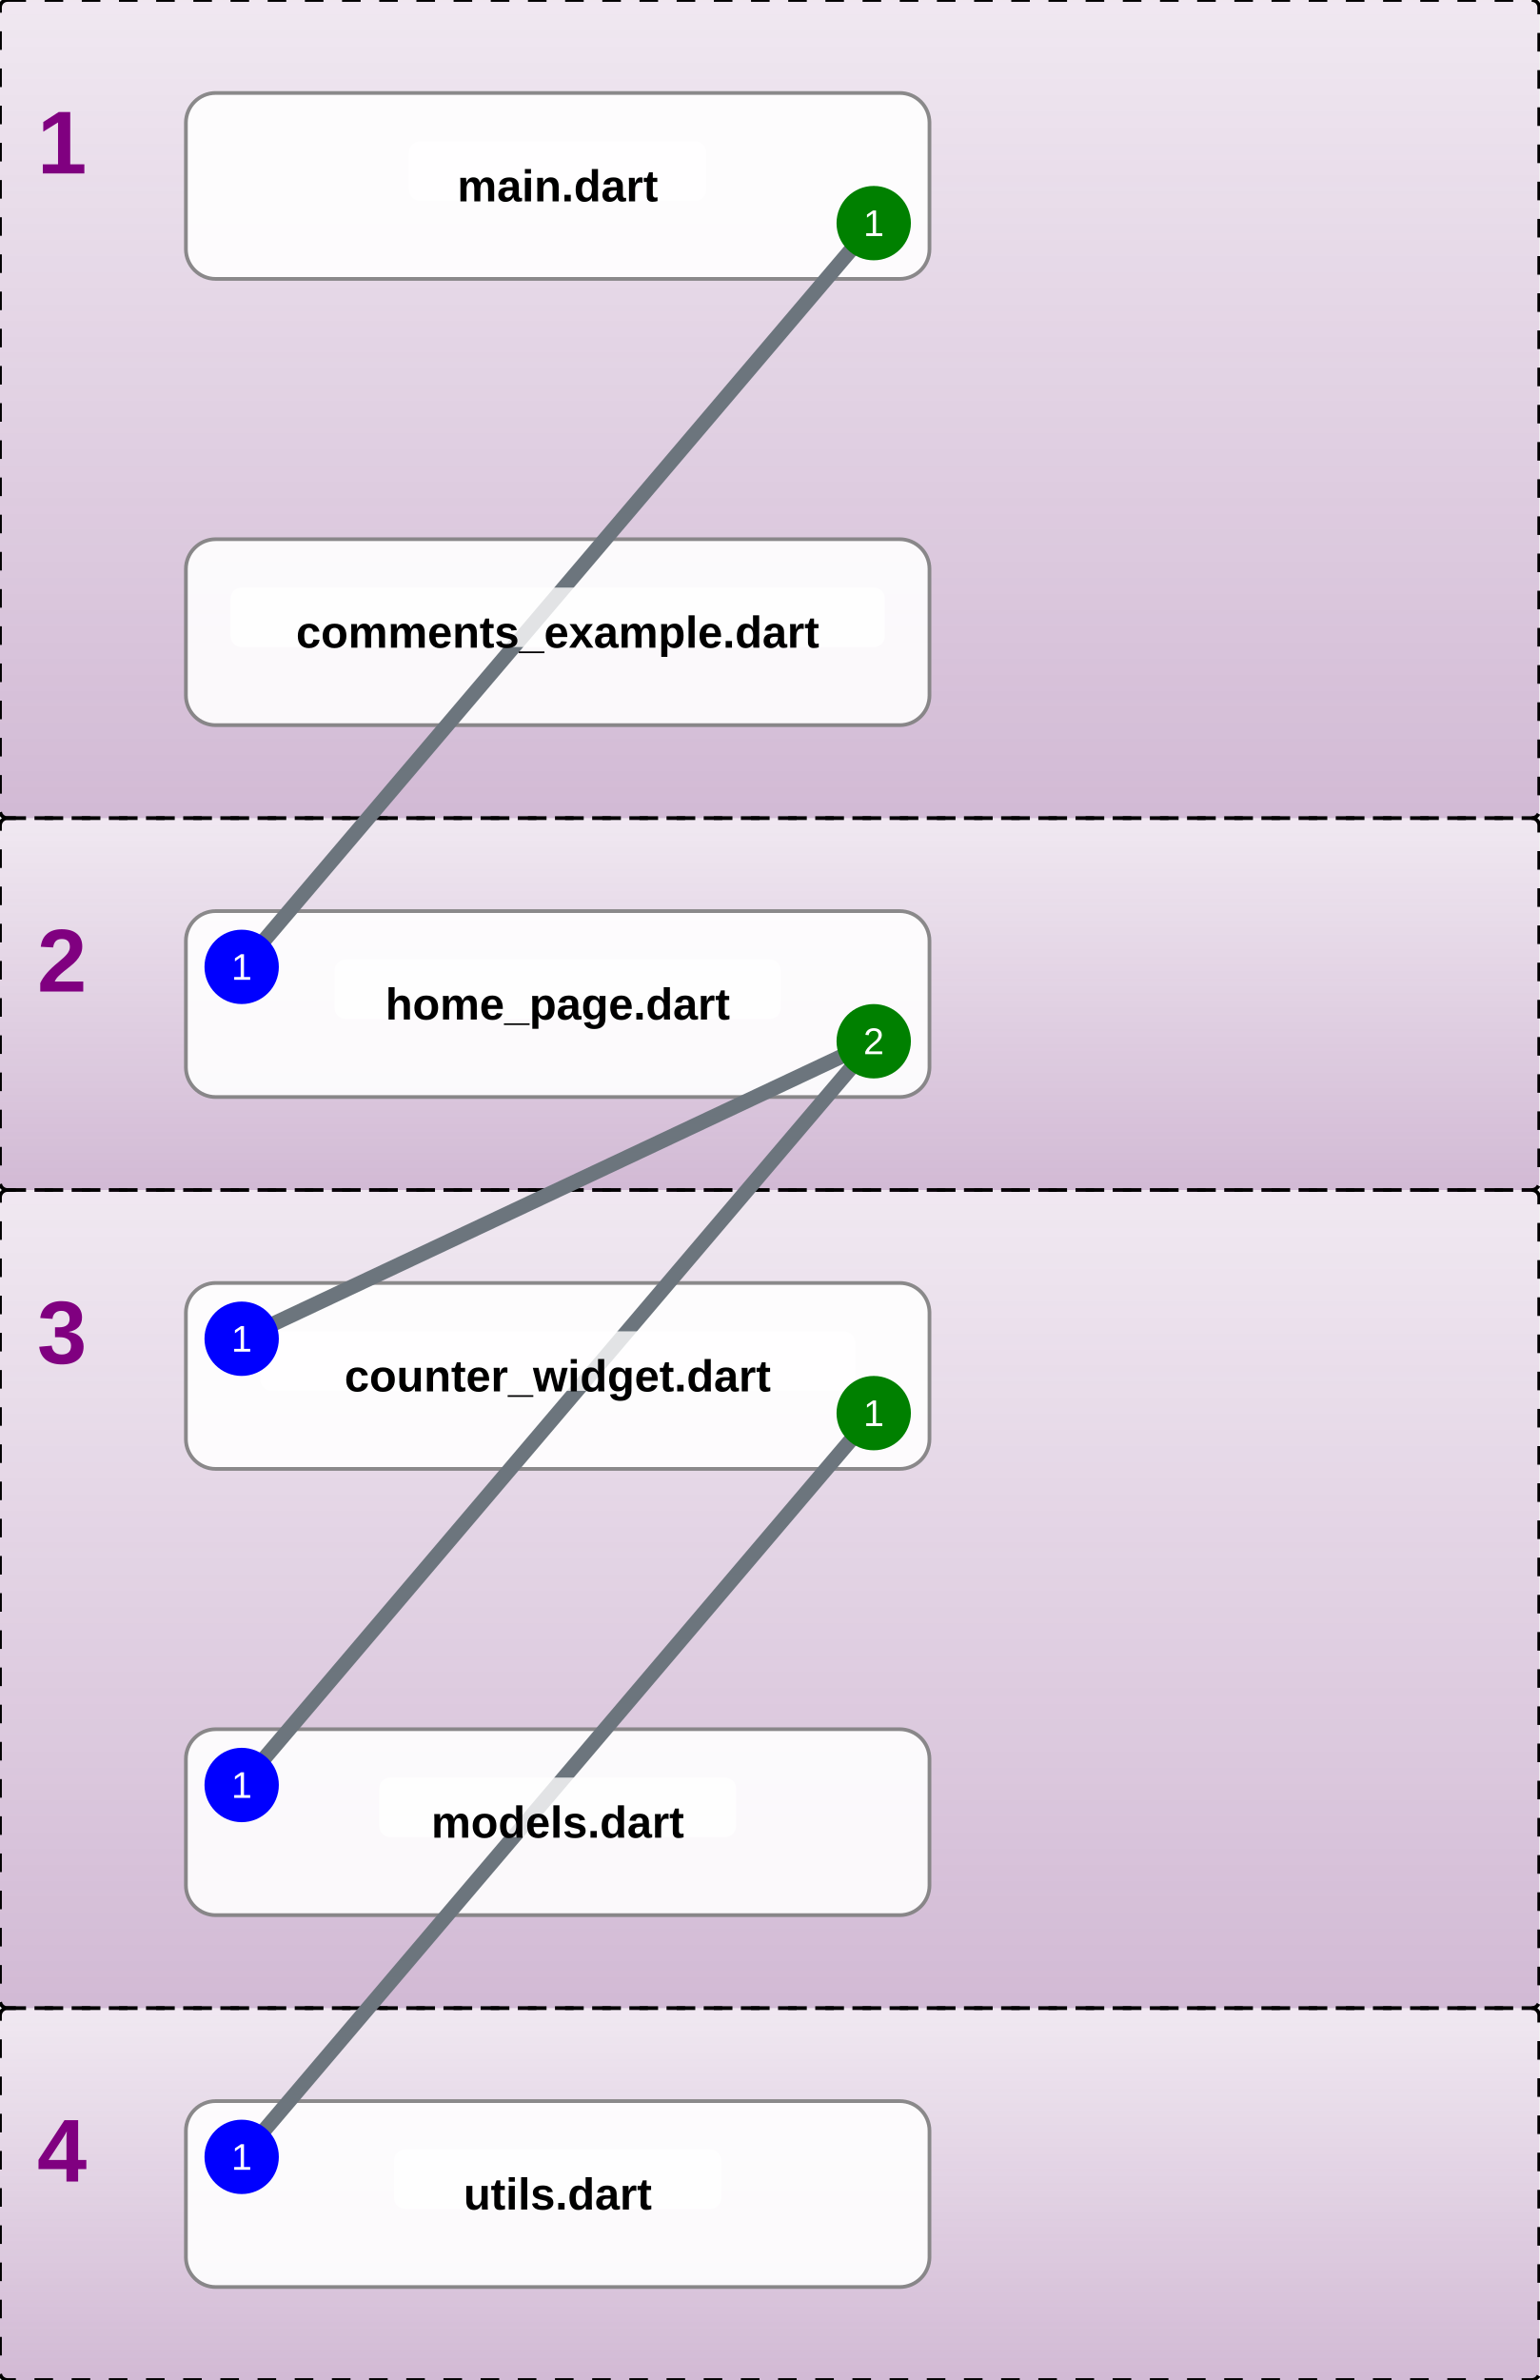
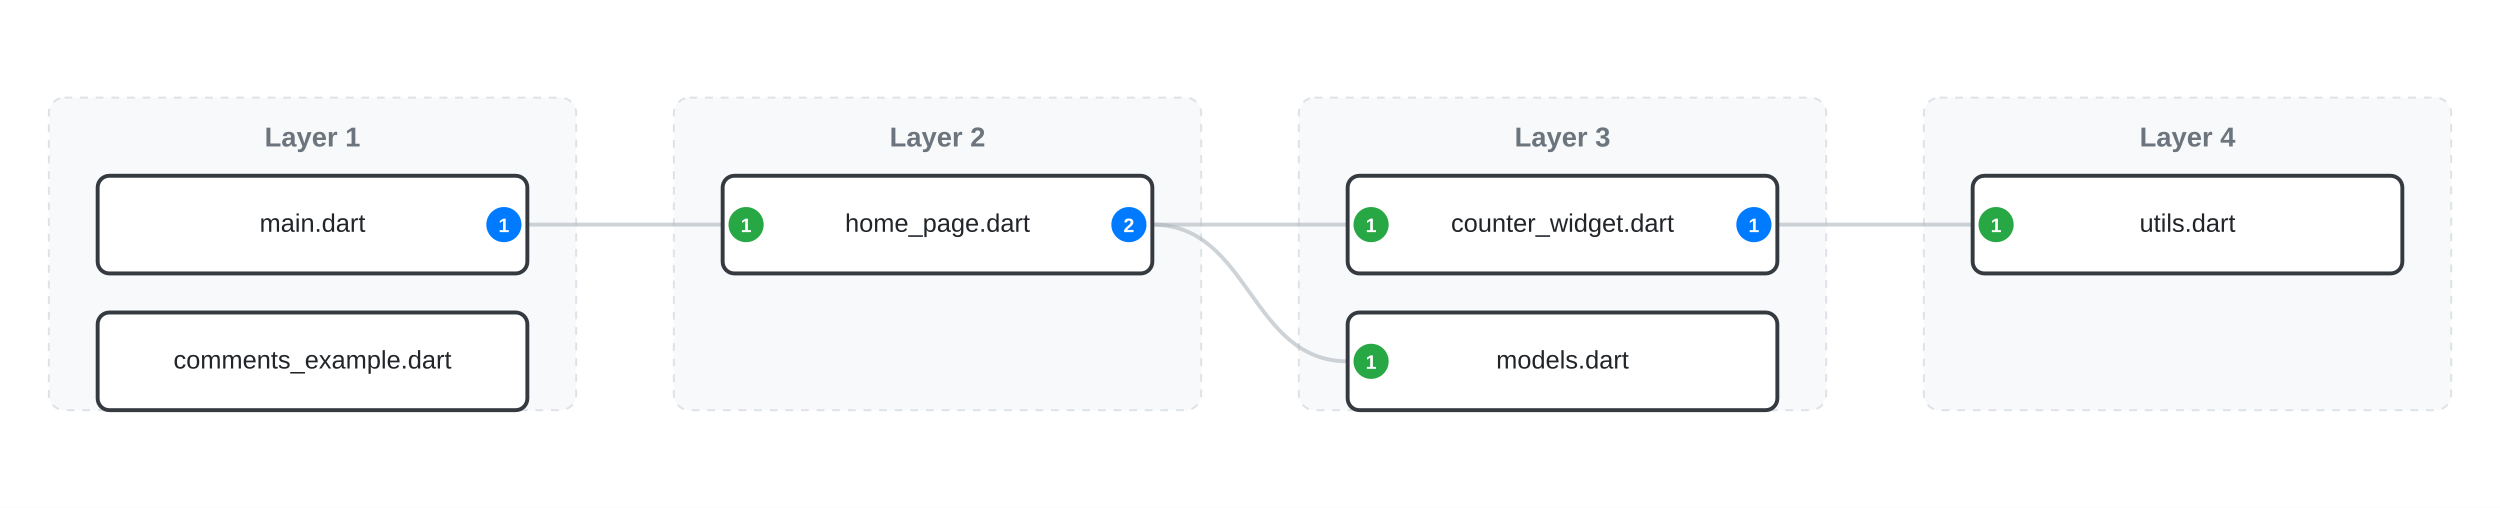
- <svg xmlns="http://www.w3.org/2000/svg" width="414" height="640" viewBox="0 0 414 640" font-family="Arial, Helvetica, sans-serif">
+ <svg xmlns="http://www.w3.org/2000/svg" width="1280" height="260" viewBox="0 0 1280 260" font-family="Arial, Helvetica, sans-serif">
  <style>
-   .layerRectangle {
-     stroke: black;
-     stroke-dasharray: 5,5;
-     fill: url(#layers);
-   }
-   .layerText {
-     fill: purple;
-     font-size: 24px;
-     font-weight: bold;
-   }
-   .nodeFile {
-     fill: #ffffff;
-     stroke: gray;
-     opacity: 0.9;
-   }
-   .nodeName {
-     fill: black;
-     font-weight: bold;
-     text-anchor: middle;
-     dominant-baseline: central;
-   }
-   .line {
-     fill: none;
-     stroke: #377E22;
-     stroke-width: 3;
-     opacity: 0.5;
-   }
-   .line:hover {
-     stroke-width: 6;
-     opacity: 1;
-   }
+   .layerBackground { fill: #f8f9fa; stroke: #dee2e6; stroke-width: 1; stroke-dasharray: 4,4; }
+   .layerTitle { fill: #6c757d; font-size: 14px; font-weight: bold; text-anchor: middle; }
+   .nodeRect { fill: #ffffff; stroke: #343a40; stroke-width: 2; rx: 6; ry: 6; cursor: pointer; }
+   .nodeRect:hover { stroke: #007bff; stroke-width: 3; }
+   .nodeText { fill: #212529; font-size: 13px; font-weight: 500; text-anchor: middle; dominant-baseline: middle; }
+   .edge { fill: none; stroke: #adb5bd; stroke-width: 2; opacity: 0.6; }
+   .edge:hover { stroke: #007bff; stroke-width: 3; opacity: 1.0; }
+   .badge { font-size: 10px; font-weight: bold; fill: white; text-anchor: middle; dominant-baseline: middle; }
</style>
  <rect width="100%" height="100%" fill="white" />
-   <defs>
-     <linearGradient id="layers" gradientTransform="rotate(90)">
-       <stop offset="0%" stop-color="#691872" stop-opacity="0.1" />
-       <stop offset="100%" stop-color="#691872" stop-opacity="0.3" />
-     </linearGradient>
-   </defs>
-   <rect x="0" y="0" width="414" height="220" rx="2" ry="2" class="layerRectangle" />
-   <text x="10" y="30" class="layerText" dominant-baseline="hanging" text-anchor="start">1</text>
-   <rect x="0" y="220" width="414" height="100" rx="2" ry="2" class="layerRectangle" />
-   <text x="10" y="250" class="layerText" dominant-baseline="hanging" text-anchor="start">2</text>
-   <rect x="0" y="320" width="414" height="220" rx="2" ry="2" class="layerRectangle" />
-   <text x="10" y="350" class="layerText" dominant-baseline="hanging" text-anchor="start">3</text>
-   <rect x="0" y="540" width="414" height="100" rx="2" ry="2" class="layerRectangle" />
-   <text x="10" y="570" class="layerText" dominant-baseline="hanging" text-anchor="start">4</text>
-   <rect x="50" y="25.0" width="200" height="50" rx="8" ry="8" class="nodeFile" />
-   <rect x="50" y="145.0" width="200" height="50" rx="8" ry="8" class="nodeFile" />
-   <rect x="50" y="245.0" width="200" height="50" rx="8" ry="8" class="nodeFile" />
-   <rect x="50" y="345.0" width="200" height="50" rx="8" ry="8" class="nodeFile" />
-   <rect x="50" y="465.0" width="200" height="50" rx="8" ry="8" class="nodeFile" />
-   <rect x="50" y="565.0" width="200" height="50" rx="8" ry="8" class="nodeFile" />
-   <line x1="235.0" y1="60.0" x2="65.0" y2="260.0" stroke="#6c757d" stroke-width="4" />
-   <line x1="235.0" y1="380.0" x2="65.0" y2="580.0" stroke="#6c757d" stroke-width="4" />
-   <line x1="235.0" y1="280.0" x2="65.0" y2="360.0" stroke="#6c757d" stroke-width="4" />
-   <line x1="235.0" y1="280.0" x2="65.0" y2="480.0" stroke="#6c757d" stroke-width="4" />
-   <rect x="110.0" y="38.0" width="80" height="16" fill="white" fill-opacity="0.8" rx="3" ry="3" />
-   <text x="150.0" y="50.0" class="nodeName">main.dart</text>
-   <rect x="62.0" y="158.0" width="176" height="16" fill="white" fill-opacity="0.8" rx="3" ry="3" />
-   <text x="150.0" y="170.0" class="nodeName">comments_example.dart</text>
-   <rect x="90.0" y="258.0" width="120" height="16" fill="white" fill-opacity="0.8" rx="3" ry="3" />
-   <text x="150.0" y="270.0" class="nodeName">home_page.dart</text>
-   <rect x="70.0" y="358.0" width="160" height="16" fill="white" fill-opacity="0.8" rx="3" ry="3" />
-   <text x="150.0" y="370.0" class="nodeName">counter_widget.dart</text>
-   <rect x="102.0" y="478.0" width="96" height="16" fill="white" fill-opacity="0.8" rx="3" ry="3" />
-   <text x="150.0" y="490.0" class="nodeName">models.dart</text>
-   <rect x="106.0" y="578.0" width="88" height="16" fill="white" fill-opacity="0.8" rx="3" ry="3" />
-   <text x="150.0" y="590.0" class="nodeName">utils.dart</text>
-   <circle cx="235" cy="60.0" r="10" fill="green" />
-   <text x="235" y="60.0" fill="white" font-size="10" text-anchor="middle" dominant-baseline="central">1</text>
-   <circle cx="65" cy="260.0" r="10" fill="blue" />
-   <text x="65" y="260.0" fill="white" font-size="10" text-anchor="middle" dominant-baseline="central">1</text>
-   <circle cx="235" cy="280.0" r="10" fill="green" />
-   <text x="235" y="280.0" fill="white" font-size="10" text-anchor="middle" dominant-baseline="central">2</text>
-   <circle cx="65" cy="360.0" r="10" fill="blue" />
-   <text x="65" y="360.0" fill="white" font-size="10" text-anchor="middle" dominant-baseline="central">1</text>
-   <circle cx="235" cy="380.0" r="10" fill="green" />
-   <text x="235" y="380.0" fill="white" font-size="10" text-anchor="middle" dominant-baseline="central">1</text>
-   <circle cx="65" cy="480.0" r="10" fill="blue" />
-   <text x="65" y="480.0" fill="white" font-size="10" text-anchor="middle" dominant-baseline="central">1</text>
-   <circle cx="65" cy="580.0" r="10" fill="blue" />
-   <text x="65" y="580.0" fill="white" font-size="10" text-anchor="middle" dominant-baseline="central">1</text>
+   <rect x="25.0" y="50" width="270.0" height="160" rx="8" class="layerBackground" />
+   <text x="160.0" y="75" class="layerTitle">Layer 1</text>
+   <rect x="345.0" y="50" width="270.0" height="160" rx="8" class="layerBackground" />
+   <text x="480.0" y="75" class="layerTitle">Layer 2</text>
+   <rect x="665.0" y="50" width="270.0" height="160" rx="8" class="layerBackground" />
+   <text x="800.0" y="75" class="layerTitle">Layer 3</text>
+   <rect x="985.0" y="50" width="270.0" height="160" rx="8" class="layerBackground" />
+   <text x="1120.0" y="75" class="layerTitle">Layer 4</text>
+   <path d="M 270.0 115.0 C 320.0 115.0, 320.0 115.0, 370.0 115.0" class="edge" />
+   <path d="M 910.0 115.0 C 960.0 115.0, 960.0 115.0, 1010.0 115.0" class="edge" />
+   <path d="M 590.0 115.0 C 640.0 115.0, 640.0 115.0, 690.0 115.0" class="edge" />
+   <path d="M 590.0 115.0 C 640.0 115.0, 640.0 185.0, 690.0 185.0" class="edge" />
+   <rect x="50.0" y="90.0" width="220" height="50" class="nodeRect" />
+   <text x="160.0" y="115.0" class="nodeText">main.dart</text>
+   <circle cx="258.0" cy="115.0" r="9" fill="#007bff" />
+   <text x="258.0" y="116.0" class="badge">1</text>
+   <rect x="50.0" y="160.0" width="220" height="50" class="nodeRect" />
+   <text x="160.0" y="185.0" class="nodeText">comments_example.dart</text>
+   <rect x="370.0" y="90.0" width="220" height="50" class="nodeRect" />
+   <text x="480.0" y="115.0" class="nodeText">home_page.dart</text>
+   <circle cx="382.0" cy="115.0" r="9" fill="#28a745" />
+   <text x="382.0" y="116.0" class="badge">1</text>
+   <circle cx="578.0" cy="115.0" r="9" fill="#007bff" />
+   <text x="578.0" y="116.0" class="badge">2</text>
+   <rect x="690.0" y="90.0" width="220" height="50" class="nodeRect" />
+   <text x="800.0" y="115.0" class="nodeText">counter_widget.dart</text>
+   <circle cx="702.0" cy="115.0" r="9" fill="#28a745" />
+   <text x="702.0" y="116.0" class="badge">1</text>
+   <circle cx="898.0" cy="115.0" r="9" fill="#007bff" />
+   <text x="898.0" y="116.0" class="badge">1</text>
+   <rect x="690.0" y="160.0" width="220" height="50" class="nodeRect" />
+   <text x="800.0" y="185.0" class="nodeText">models.dart</text>
+   <circle cx="702.0" cy="185.0" r="9" fill="#28a745" />
+   <text x="702.0" y="186.0" class="badge">1</text>
+   <rect x="1010.0" y="90.0" width="220" height="50" class="nodeRect" />
+   <text x="1120.0" y="115.0" class="nodeText">utils.dart</text>
+   <circle cx="1022.0" cy="115.0" r="9" fill="#28a745" />
+   <text x="1022.0" y="116.0" class="badge">1</text>
</svg>
